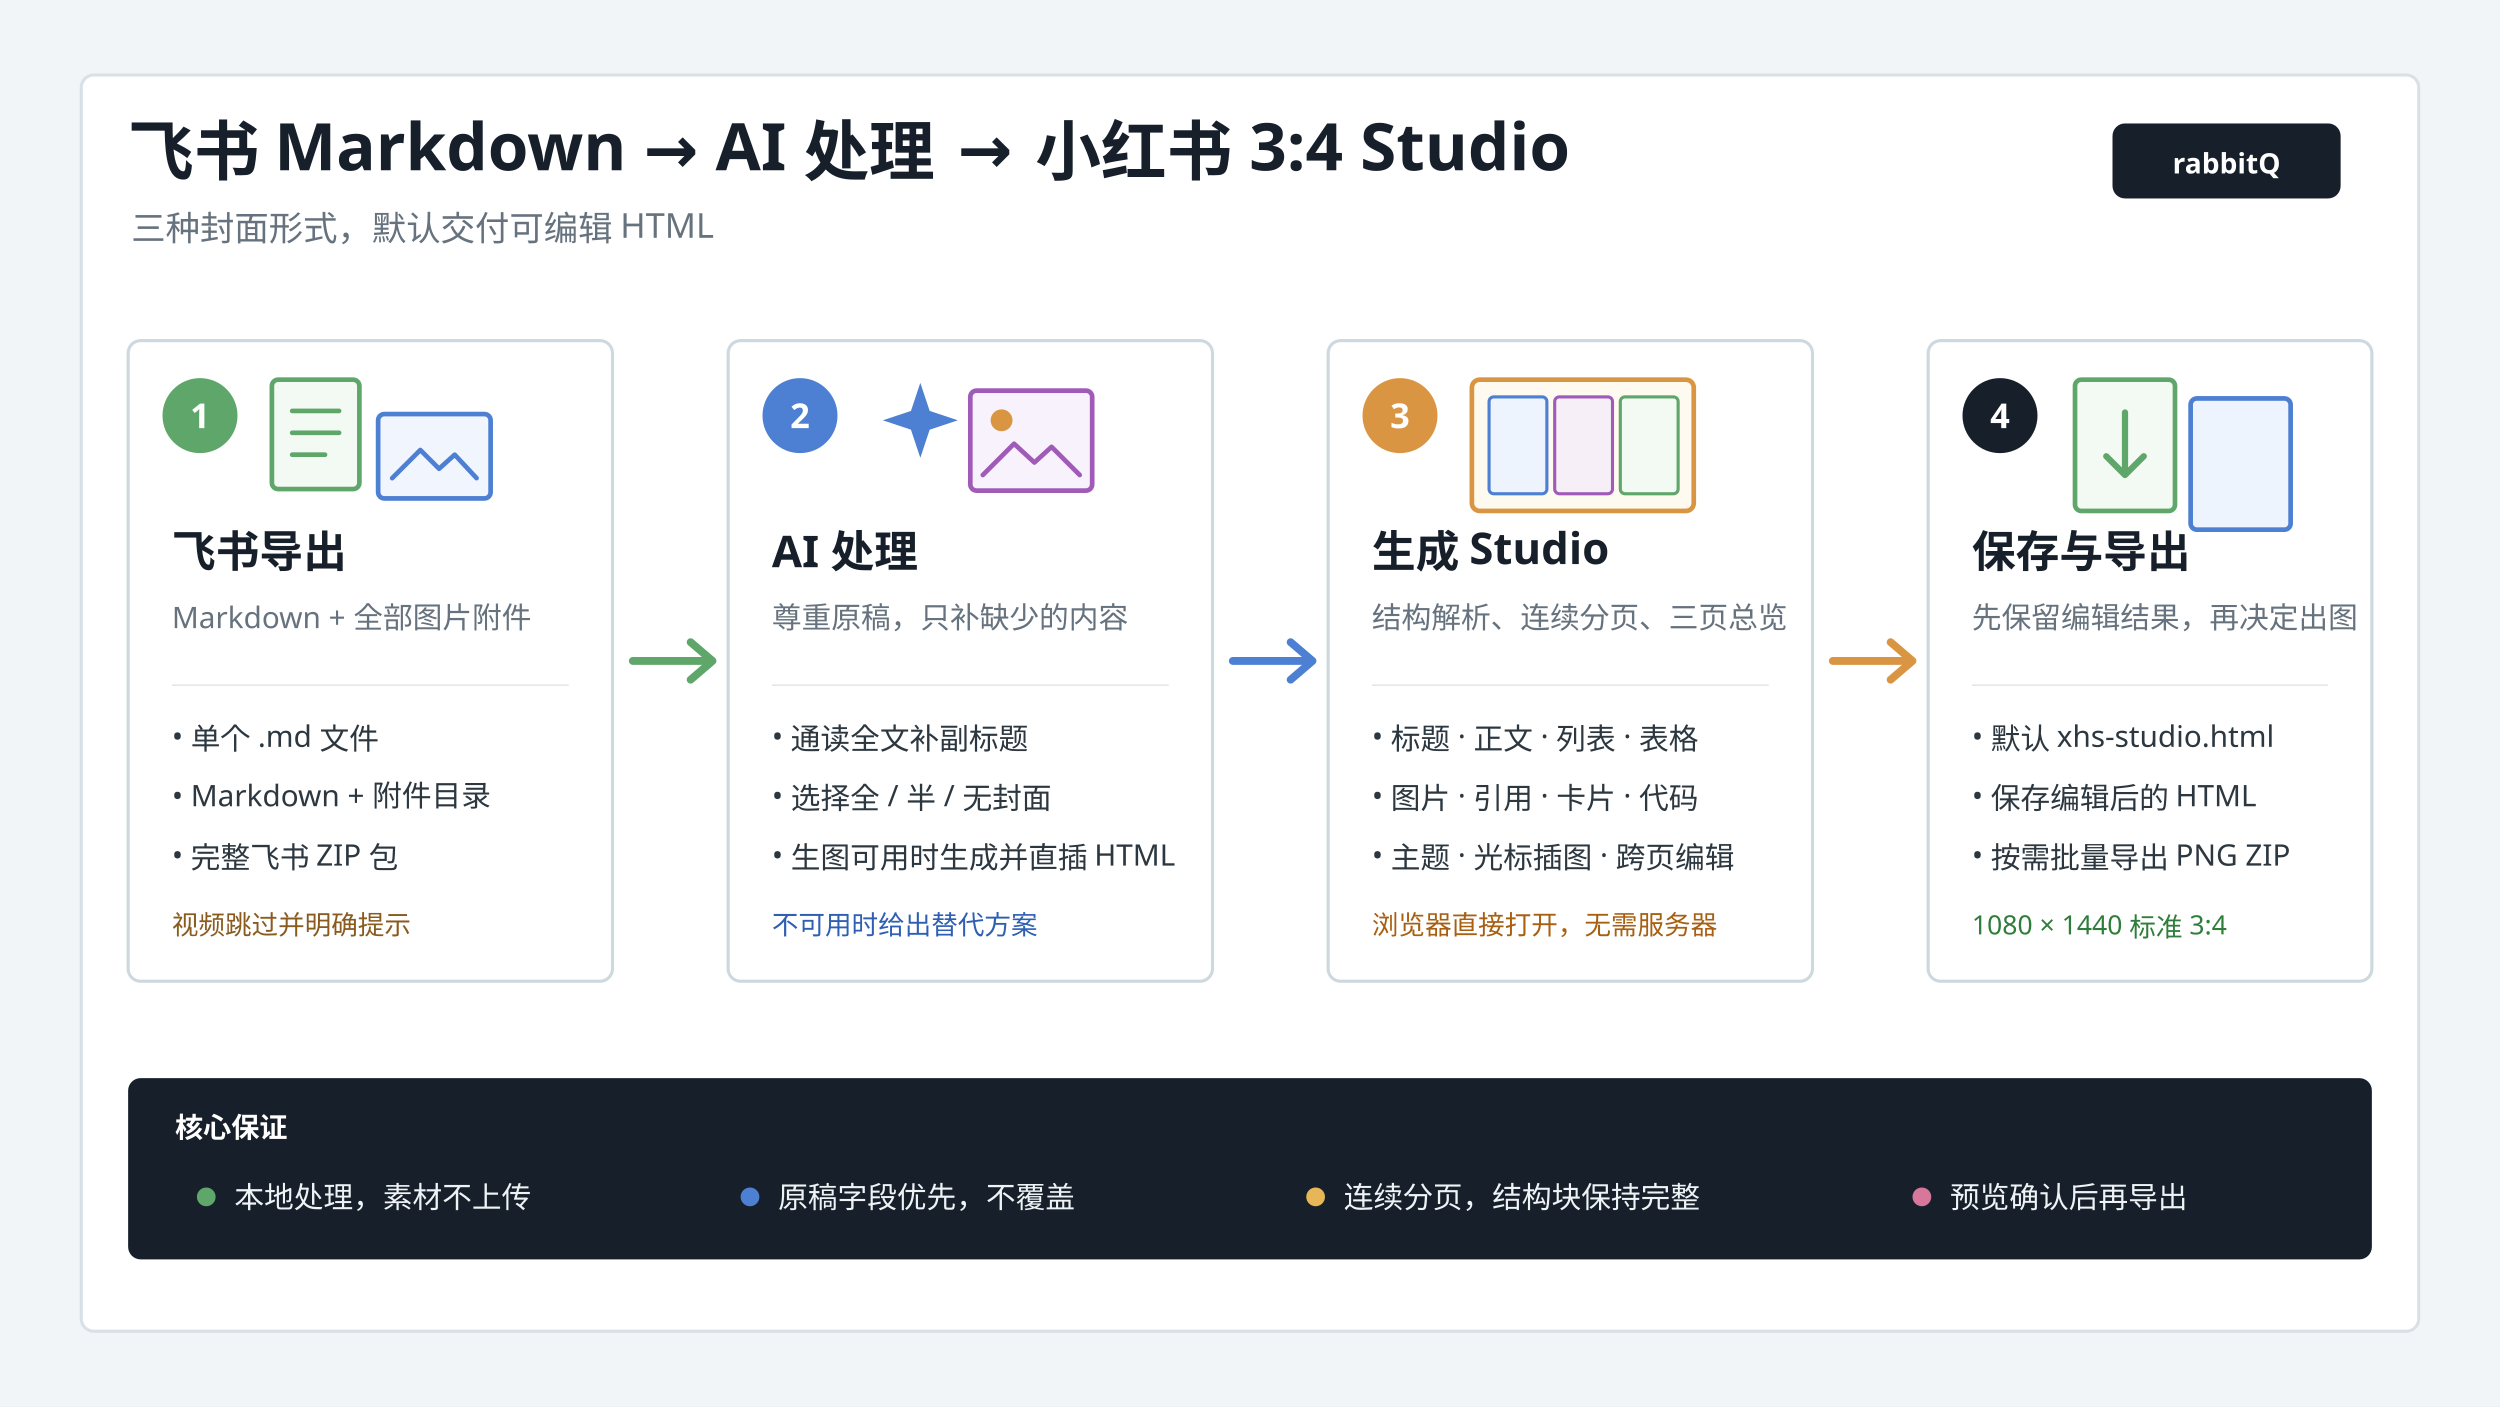
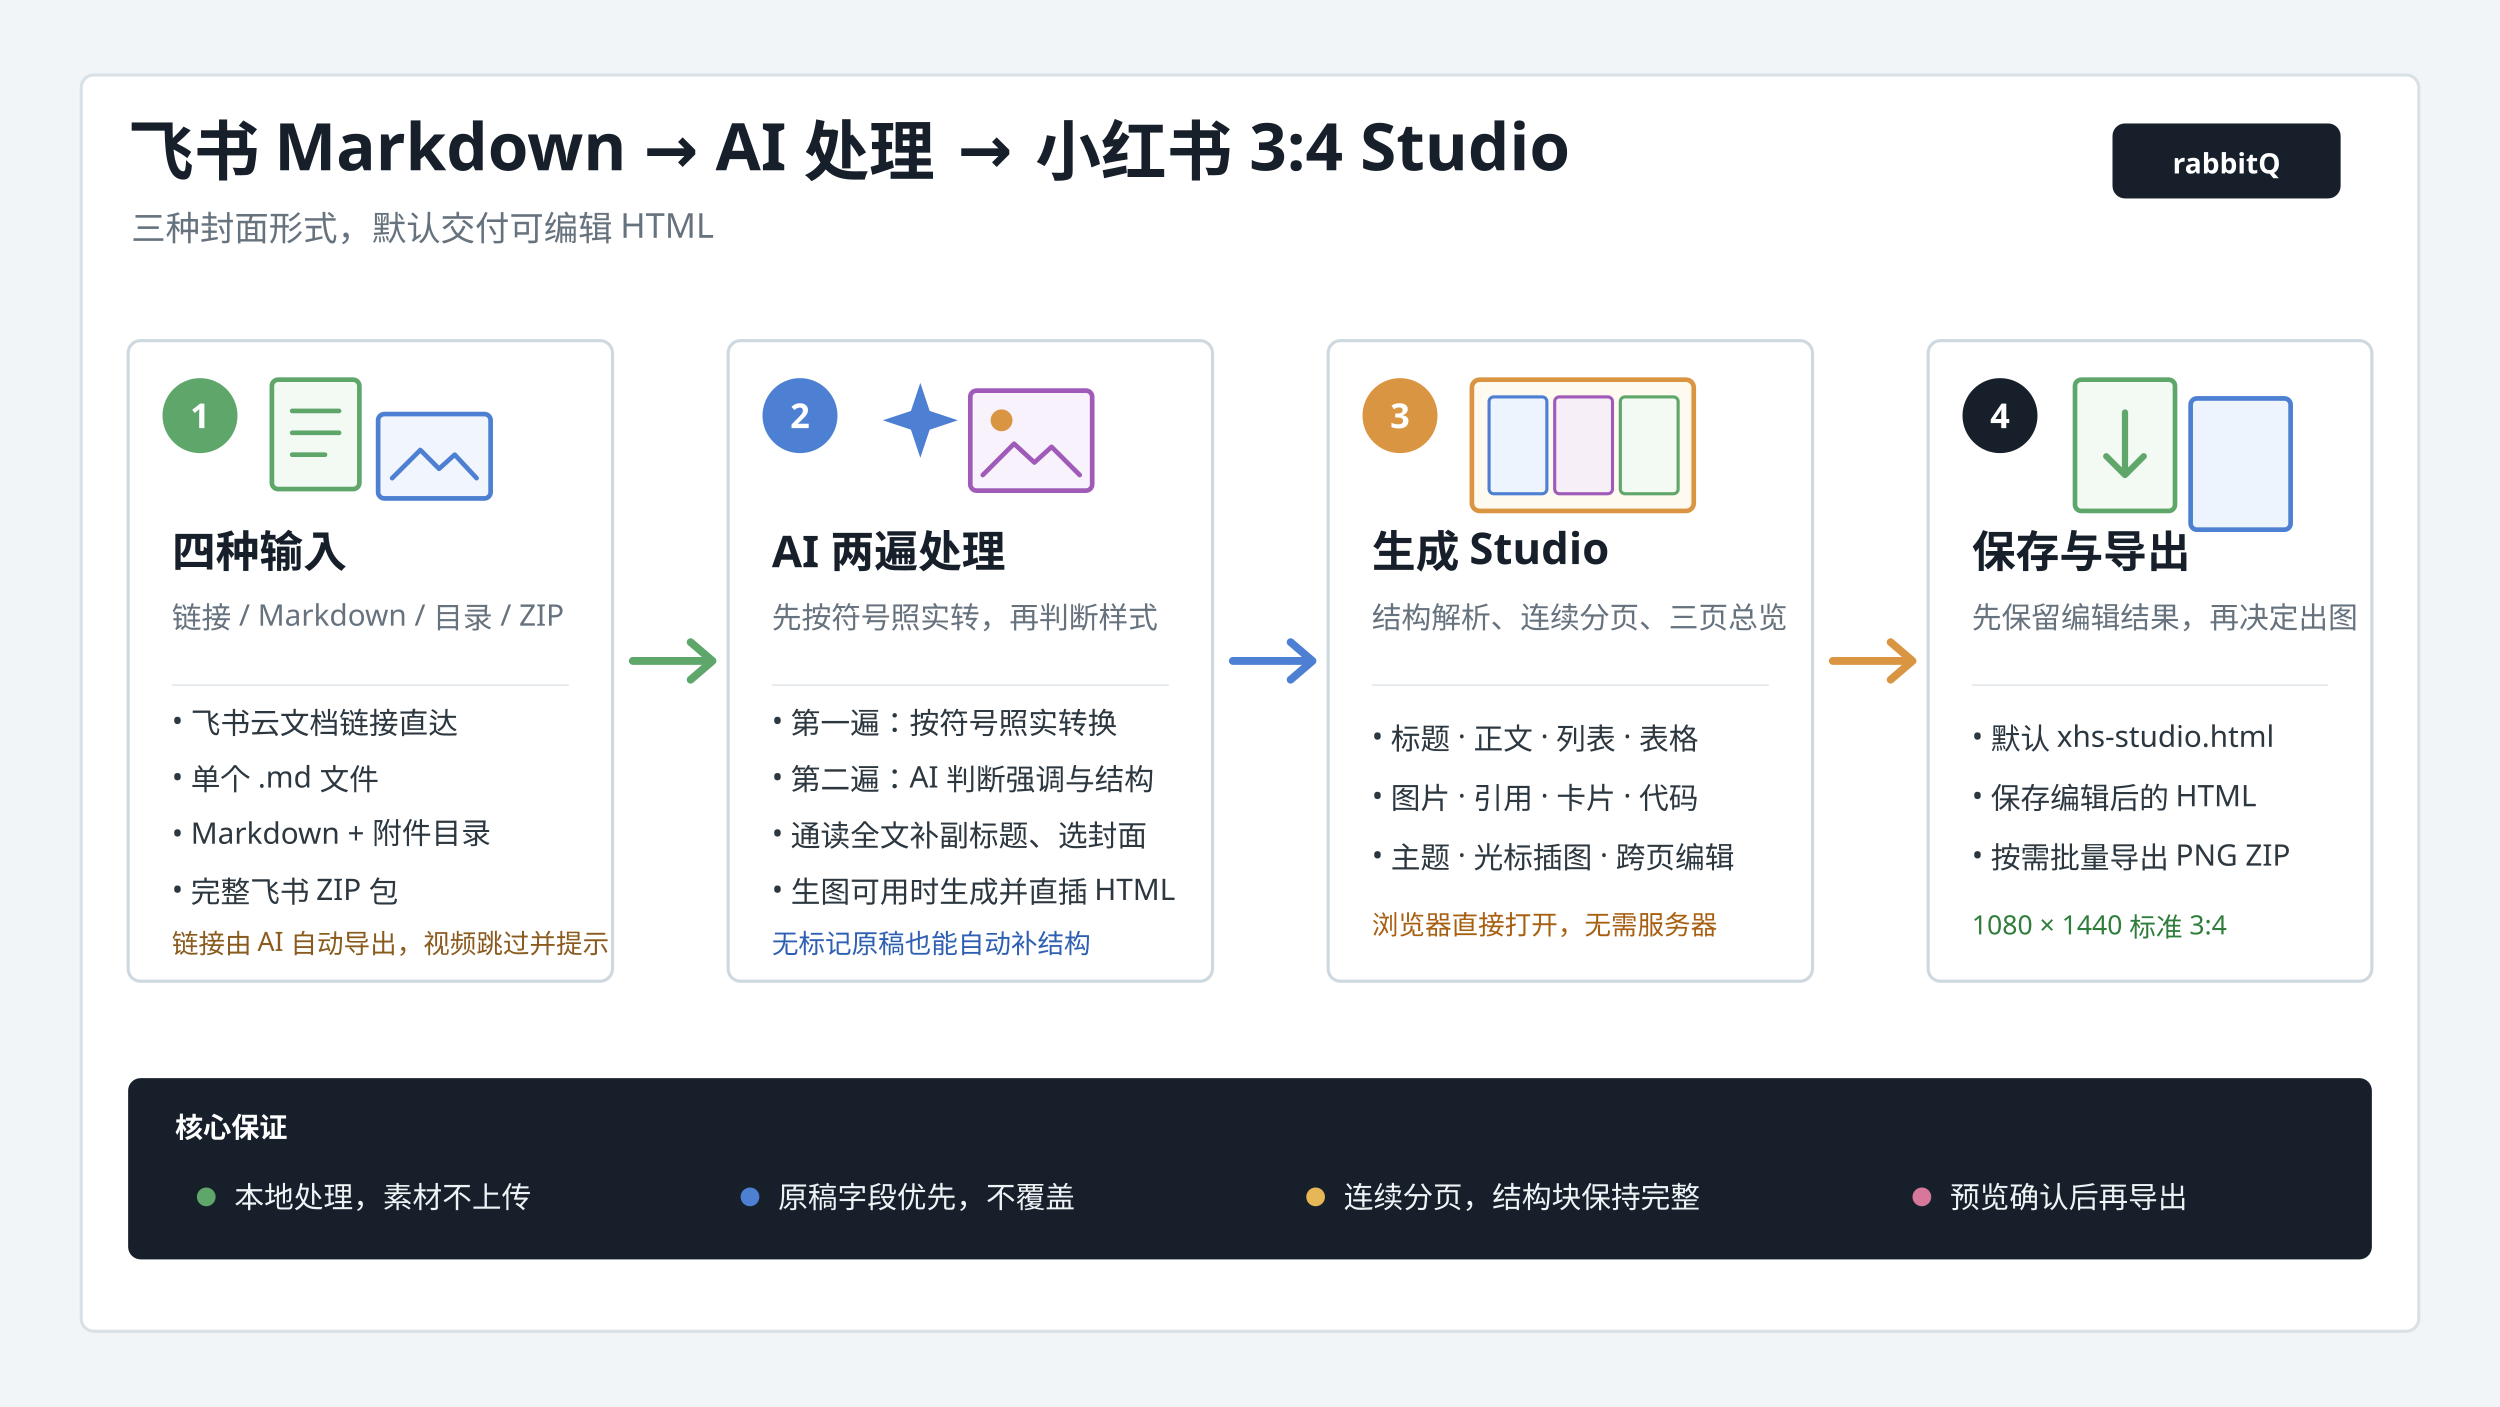
<svg xmlns="http://www.w3.org/2000/svg" width="1600" height="900" viewBox="0 0 1600 900" role="img" aria-labelledby="title desc">
  <rect width="1600" height="900" fill="#f2f5f7" />
  <rect x="52" y="48" width="1496" height="804" rx="8" fill="#ffffff" stroke="#d9e1e7" stroke-width="2" />
  <text x="82" y="112" fill="#17202a" font-family="'Noto Sans SC','Microsoft YaHei',sans-serif" font-size="42" font-weight="800">飞书 Markdown → AI 处理 → 小红书 3:4 Studio</text>
  <text x="84" y="154" fill="#66727d" font-family="'Noto Sans SC','Microsoft YaHei',sans-serif" font-size="22">三种封面形式，默认交付可编辑 HTML</text>
  <rect x="1352" y="79" width="146" height="48" rx="8" fill="#17202a" />
  <text x="1425" y="111" text-anchor="middle" fill="#ffffff" font-family="'Noto Sans SC','Microsoft YaHei',sans-serif" font-size="18" font-weight="700">rabbitQ</text>
  <g transform="translate(82 218)">
    <rect width="310" height="410" rx="8" fill="#ffffff" stroke="#cdd8df" stroke-width="2" />
    <circle cx="46" cy="48" r="24" fill="#5fa66a" />
    <text x="46" y="56" text-anchor="middle" fill="#ffffff" font-family="'Noto Sans SC','Microsoft YaHei',sans-serif" font-size="22" font-weight="800">1</text>
    <rect x="92" y="25" width="56" height="70" rx="4" fill="#f3faf4" stroke="#5fa66a" stroke-width="3" />
    <path d="M105 45h30M105 59h30M105 73h21" stroke="#5fa66a" stroke-width="3" stroke-linecap="round" />
    <rect x="160" y="47" width="72" height="54" rx="4" fill="#f1f5fd" stroke="#4d7fd2" stroke-width="3" />
    <path d="M169 88l18-18 12 12 10-9 14 15" fill="none" stroke="#4d7fd2" stroke-width="3" stroke-linecap="round" stroke-linejoin="round" />
-     <text x="28" y="145" fill="#17202a" font-family="'Noto Sans SC','Microsoft YaHei',sans-serif" font-size="28" font-weight="800">飞书导出</text>
-     <text x="28" y="184" fill="#66727d" font-family="'Noto Sans SC','Microsoft YaHei',sans-serif" font-size="19">Markdown + 全部图片附件</text>
+     <text x="28" y="145" fill="#17202a" font-family="'Noto Sans SC','Microsoft YaHei',sans-serif" font-size="28" font-weight="800">四种输入</text>
+     <text x="28" y="184" fill="#66727d" font-family="'Noto Sans SC','Microsoft YaHei',sans-serif" font-size="19">链接 / Markdown / 目录 / ZIP</text>
    <rect x="28" y="220" width="254" height="1" fill="#e1e7eb" />
-     <text x="28" y="260" fill="#2c3740" font-family="'Noto Sans SC','Microsoft YaHei',sans-serif" font-size="19">• 单个 .md 文件</text>
-     <text x="28" y="298" fill="#2c3740" font-family="'Noto Sans SC','Microsoft YaHei',sans-serif" font-size="19">• Markdown + 附件目录</text>
-     <text x="28" y="336" fill="#2c3740" font-family="'Noto Sans SC','Microsoft YaHei',sans-serif" font-size="19">• 完整飞书 ZIP 包</text>
-     <text x="28" y="380" fill="#8a5b1f" font-family="'Noto Sans SC','Microsoft YaHei',sans-serif" font-size="17">视频跳过并明确提示</text>
+     <text x="28" y="250" fill="#2c3740" font-family="'Noto Sans SC','Microsoft YaHei',sans-serif" font-size="19">• 飞书云文档链接直达</text>
+     <text x="28" y="286" fill="#2c3740" font-family="'Noto Sans SC','Microsoft YaHei',sans-serif" font-size="19">• 单个 .md 文件</text>
+     <text x="28" y="322" fill="#2c3740" font-family="'Noto Sans SC','Microsoft YaHei',sans-serif" font-size="19">• Markdown + 附件目录</text>
+     <text x="28" y="358" fill="#2c3740" font-family="'Noto Sans SC','Microsoft YaHei',sans-serif" font-size="19">• 完整飞书 ZIP 包</text>
+     <text x="28" y="392" fill="#8a5b1f" font-family="'Noto Sans SC','Microsoft YaHei',sans-serif" font-size="17">链接由 AI 自动导出，视频跳过并提示</text>
  </g>
  <path d="M405 423h46" stroke="#5fa66a" stroke-width="5" stroke-linecap="round" />
  <path d="M442 411l14 12-14 12" fill="none" stroke="#5fa66a" stroke-width="5" stroke-linecap="round" stroke-linejoin="round" />
  <g transform="translate(466 218)">
    <rect width="310" height="410" rx="8" fill="#ffffff" stroke="#cdd8df" stroke-width="2" />
    <circle cx="46" cy="48" r="24" fill="#4d7fd2" />
    <text x="46" y="56" text-anchor="middle" fill="#ffffff" font-family="'Noto Sans SC','Microsoft YaHei',sans-serif" font-size="22" font-weight="800">2</text>
    <path d="M123 27l6 18 18 6-18 6-6 18-6-18-18-6 18-6z" fill="#4d7fd2" />
    <rect x="155" y="32" width="78" height="64" rx="4" fill="#f7f2fb" stroke="#a05bb8" stroke-width="3" />
    <circle cx="175" cy="51" r="7" fill="#d99542" />
    <path d="M163 86l20-20 13 12 11-10 18 18" fill="none" stroke="#a05bb8" stroke-width="3" stroke-linecap="round" stroke-linejoin="round" />
-     <text x="28" y="145" fill="#17202a" font-family="'Noto Sans SC','Microsoft YaHei',sans-serif" font-size="28" font-weight="800">AI 处理</text>
-     <text x="28" y="184" fill="#66727d" font-family="'Noto Sans SC','Microsoft YaHei',sans-serif" font-size="19">尊重原稿，只补缺少的内容</text>
+     <text x="28" y="145" fill="#17202a" font-family="'Noto Sans SC','Microsoft YaHei',sans-serif" font-size="28" font-weight="800">AI 两遍处理</text>
+     <text x="28" y="184" fill="#66727d" font-family="'Noto Sans SC','Microsoft YaHei',sans-serif" font-size="19">先按符号照实转，再判断样式</text>
    <rect x="28" y="220" width="254" height="1" fill="#e1e7eb" />
-     <text x="28" y="260" fill="#2c3740" font-family="'Noto Sans SC','Microsoft YaHei',sans-serif" font-size="19">• 通读全文补副标题</text>
-     <text x="28" y="298" fill="#2c3740" font-family="'Noto Sans SC','Microsoft YaHei',sans-serif" font-size="19">• 选择全 / 半 / 无封面</text>
-     <text x="28" y="336" fill="#2c3740" font-family="'Noto Sans SC','Microsoft YaHei',sans-serif" font-size="19">• 生图可用时生成并直插 HTML</text>
-     <text x="28" y="380" fill="#2e5fb2" font-family="'Noto Sans SC','Microsoft YaHei',sans-serif" font-size="17">不可用时给出替代方案</text>
+     <text x="28" y="250" fill="#2c3740" font-family="'Noto Sans SC','Microsoft YaHei',sans-serif" font-size="19">• 第一遍：按符号照实转换</text>
+     <text x="28" y="286" fill="#2c3740" font-family="'Noto Sans SC','Microsoft YaHei',sans-serif" font-size="19">• 第二遍：AI 判断强调与结构</text>
+     <text x="28" y="322" fill="#2c3740" font-family="'Noto Sans SC','Microsoft YaHei',sans-serif" font-size="19">• 通读全文补副标题、选封面</text>
+     <text x="28" y="358" fill="#2c3740" font-family="'Noto Sans SC','Microsoft YaHei',sans-serif" font-size="19">• 生图可用时生成并直插 HTML</text>
+     <text x="28" y="392" fill="#2e5fb2" font-family="'Noto Sans SC','Microsoft YaHei',sans-serif" font-size="17">无标记原稿也能自动补结构</text>
  </g>
  <path d="M789 423h46" stroke="#4d7fd2" stroke-width="5" stroke-linecap="round" />
  <path d="M826 411l14 12-14 12" fill="none" stroke="#4d7fd2" stroke-width="5" stroke-linecap="round" stroke-linejoin="round" />
  <g transform="translate(850 218)">
    <rect width="310" height="410" rx="8" fill="#ffffff" stroke="#cdd8df" stroke-width="2" />
    <circle cx="46" cy="48" r="24" fill="#d99542" />
    <text x="46" y="56" text-anchor="middle" fill="#ffffff" font-family="'Noto Sans SC','Microsoft YaHei',sans-serif" font-size="22" font-weight="800">3</text>
    <rect x="92" y="25" width="142" height="84" rx="5" fill="#fffaf0" stroke="#d99542" stroke-width="3" />
    <rect x="103" y="36" width="37" height="62" rx="3" fill="#eef4fd" stroke="#4d7fd2" stroke-width="2" />
    <rect x="145" y="36" width="37" height="62" rx="3" fill="#f6eff8" stroke="#a05bb8" stroke-width="2" />
    <rect x="187" y="36" width="37" height="62" rx="3" fill="#f3faf4" stroke="#5fa66a" stroke-width="2" />
    <text x="28" y="145" fill="#17202a" font-family="'Noto Sans SC','Microsoft YaHei',sans-serif" font-size="28" font-weight="800">生成 Studio</text>
    <text x="28" y="184" fill="#66727d" font-family="'Noto Sans SC','Microsoft YaHei',sans-serif" font-size="19">结构解析、连续分页、三页总览</text>
    <rect x="28" y="220" width="254" height="1" fill="#e1e7eb" />
    <text x="28" y="260" fill="#2c3740" font-family="'Noto Sans SC','Microsoft YaHei',sans-serif" font-size="19">• 标题 · 正文 · 列表 · 表格</text>
    <text x="28" y="298" fill="#2c3740" font-family="'Noto Sans SC','Microsoft YaHei',sans-serif" font-size="19">• 图片 · 引用 · 卡片 · 代码</text>
    <text x="28" y="336" fill="#2c3740" font-family="'Noto Sans SC','Microsoft YaHei',sans-serif" font-size="19">• 主题 · 光标插图 · 跨页编辑</text>
    <text x="28" y="380" fill="#a75f12" font-family="'Noto Sans SC','Microsoft YaHei',sans-serif" font-size="17">浏览器直接打开，无需服务器</text>
  </g>
  <path d="M1173 423h46" stroke="#d99542" stroke-width="5" stroke-linecap="round" />
  <path d="M1210 411l14 12-14 12" fill="none" stroke="#d99542" stroke-width="5" stroke-linecap="round" stroke-linejoin="round" />
  <g transform="translate(1234 218)">
    <rect width="284" height="410" rx="8" fill="#ffffff" stroke="#cdd8df" stroke-width="2" />
    <circle cx="46" cy="48" r="24" fill="#17202a" />
    <text x="46" y="56" text-anchor="middle" fill="#ffffff" font-family="'Noto Sans SC','Microsoft YaHei',sans-serif" font-size="22" font-weight="800">4</text>
    <rect x="94" y="25" width="64" height="84" rx="4" fill="#f3faf4" stroke="#5fa66a" stroke-width="3" />
    <rect x="168" y="37" width="64" height="84" rx="4" fill="#eef4fd" stroke="#4d7fd2" stroke-width="3" />
    <path d="M126 46v40M114 74l12 12 12-12" fill="none" stroke="#5fa66a" stroke-width="4" stroke-linecap="round" stroke-linejoin="round" />
    <text x="28" y="145" fill="#17202a" font-family="'Noto Sans SC','Microsoft YaHei',sans-serif" font-size="28" font-weight="800">保存与导出</text>
    <text x="28" y="184" fill="#66727d" font-family="'Noto Sans SC','Microsoft YaHei',sans-serif" font-size="19">先保留编辑结果，再决定出图</text>
    <rect x="28" y="220" width="228" height="1" fill="#e1e7eb" />
    <text x="28" y="260" fill="#2c3740" font-family="'Noto Sans SC','Microsoft YaHei',sans-serif" font-size="19">• 默认 xhs-studio.html</text>
    <text x="28" y="298" fill="#2c3740" font-family="'Noto Sans SC','Microsoft YaHei',sans-serif" font-size="19">• 保存编辑后的 HTML</text>
    <text x="28" y="336" fill="#2c3740" font-family="'Noto Sans SC','Microsoft YaHei',sans-serif" font-size="19">• 按需批量导出 PNG ZIP</text>
    <text x="28" y="380" fill="#2f7d3b" font-family="'Noto Sans SC','Microsoft YaHei',sans-serif" font-size="17">1080 × 1440 标准 3:4</text>
  </g>
  <rect x="82" y="690" width="1436" height="116" rx="8" fill="#17202a" />
  <text x="112" y="728" fill="#ffffff" font-family="'Noto Sans SC','Microsoft YaHei',sans-serif" font-size="18" font-weight="700">核心保证</text>
  <g font-family="'Noto Sans SC','Microsoft YaHei',sans-serif" font-size="19" fill="#eef3f6">
    <circle cx="132" cy="766" r="6" fill="#5fa66a" />
    <text x="150" y="773">本地处理，素材不上传</text>
    <circle cx="480" cy="766" r="6" fill="#4d7fd2" />
    <text x="498" y="773">原稿字段优先，不覆盖</text>
    <circle cx="842" cy="766" r="6" fill="#e6b657" />
    <text x="860" y="773">连续分页，结构块保持完整</text>
    <circle cx="1230" cy="766" r="6" fill="#d7789b" />
    <text x="1248" y="773">预览确认后再导出</text>
  </g>
</svg>
